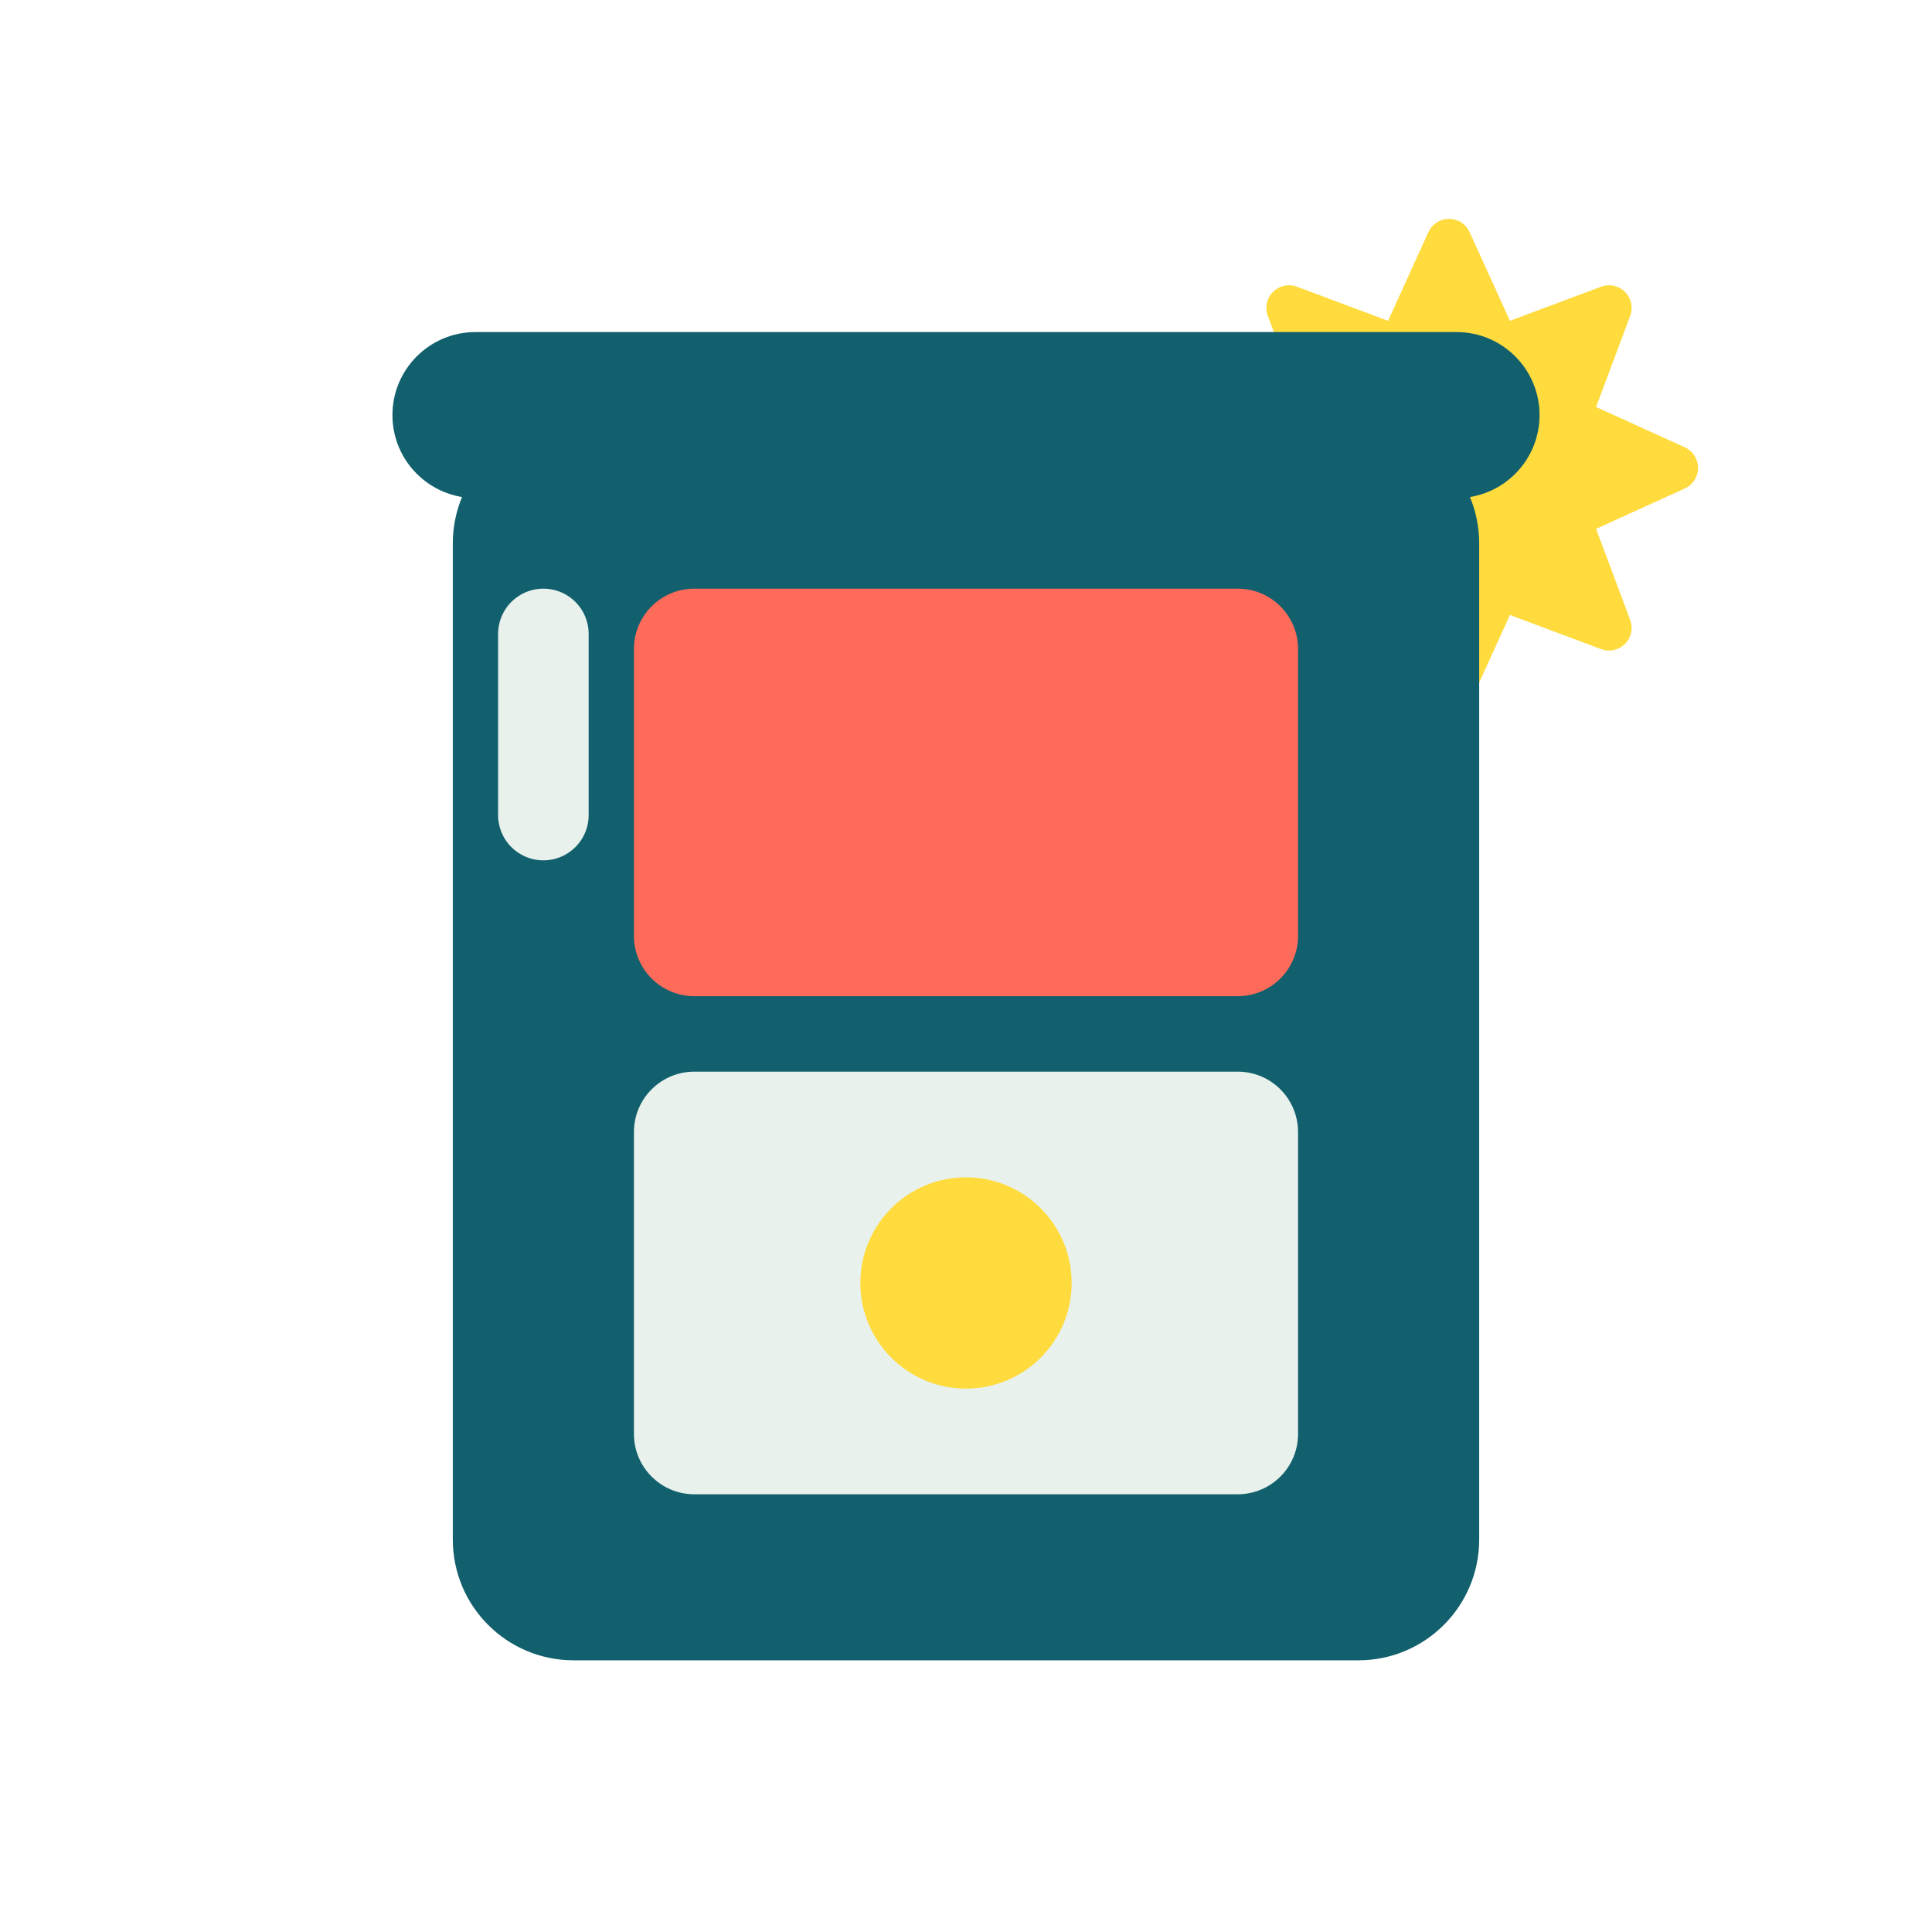
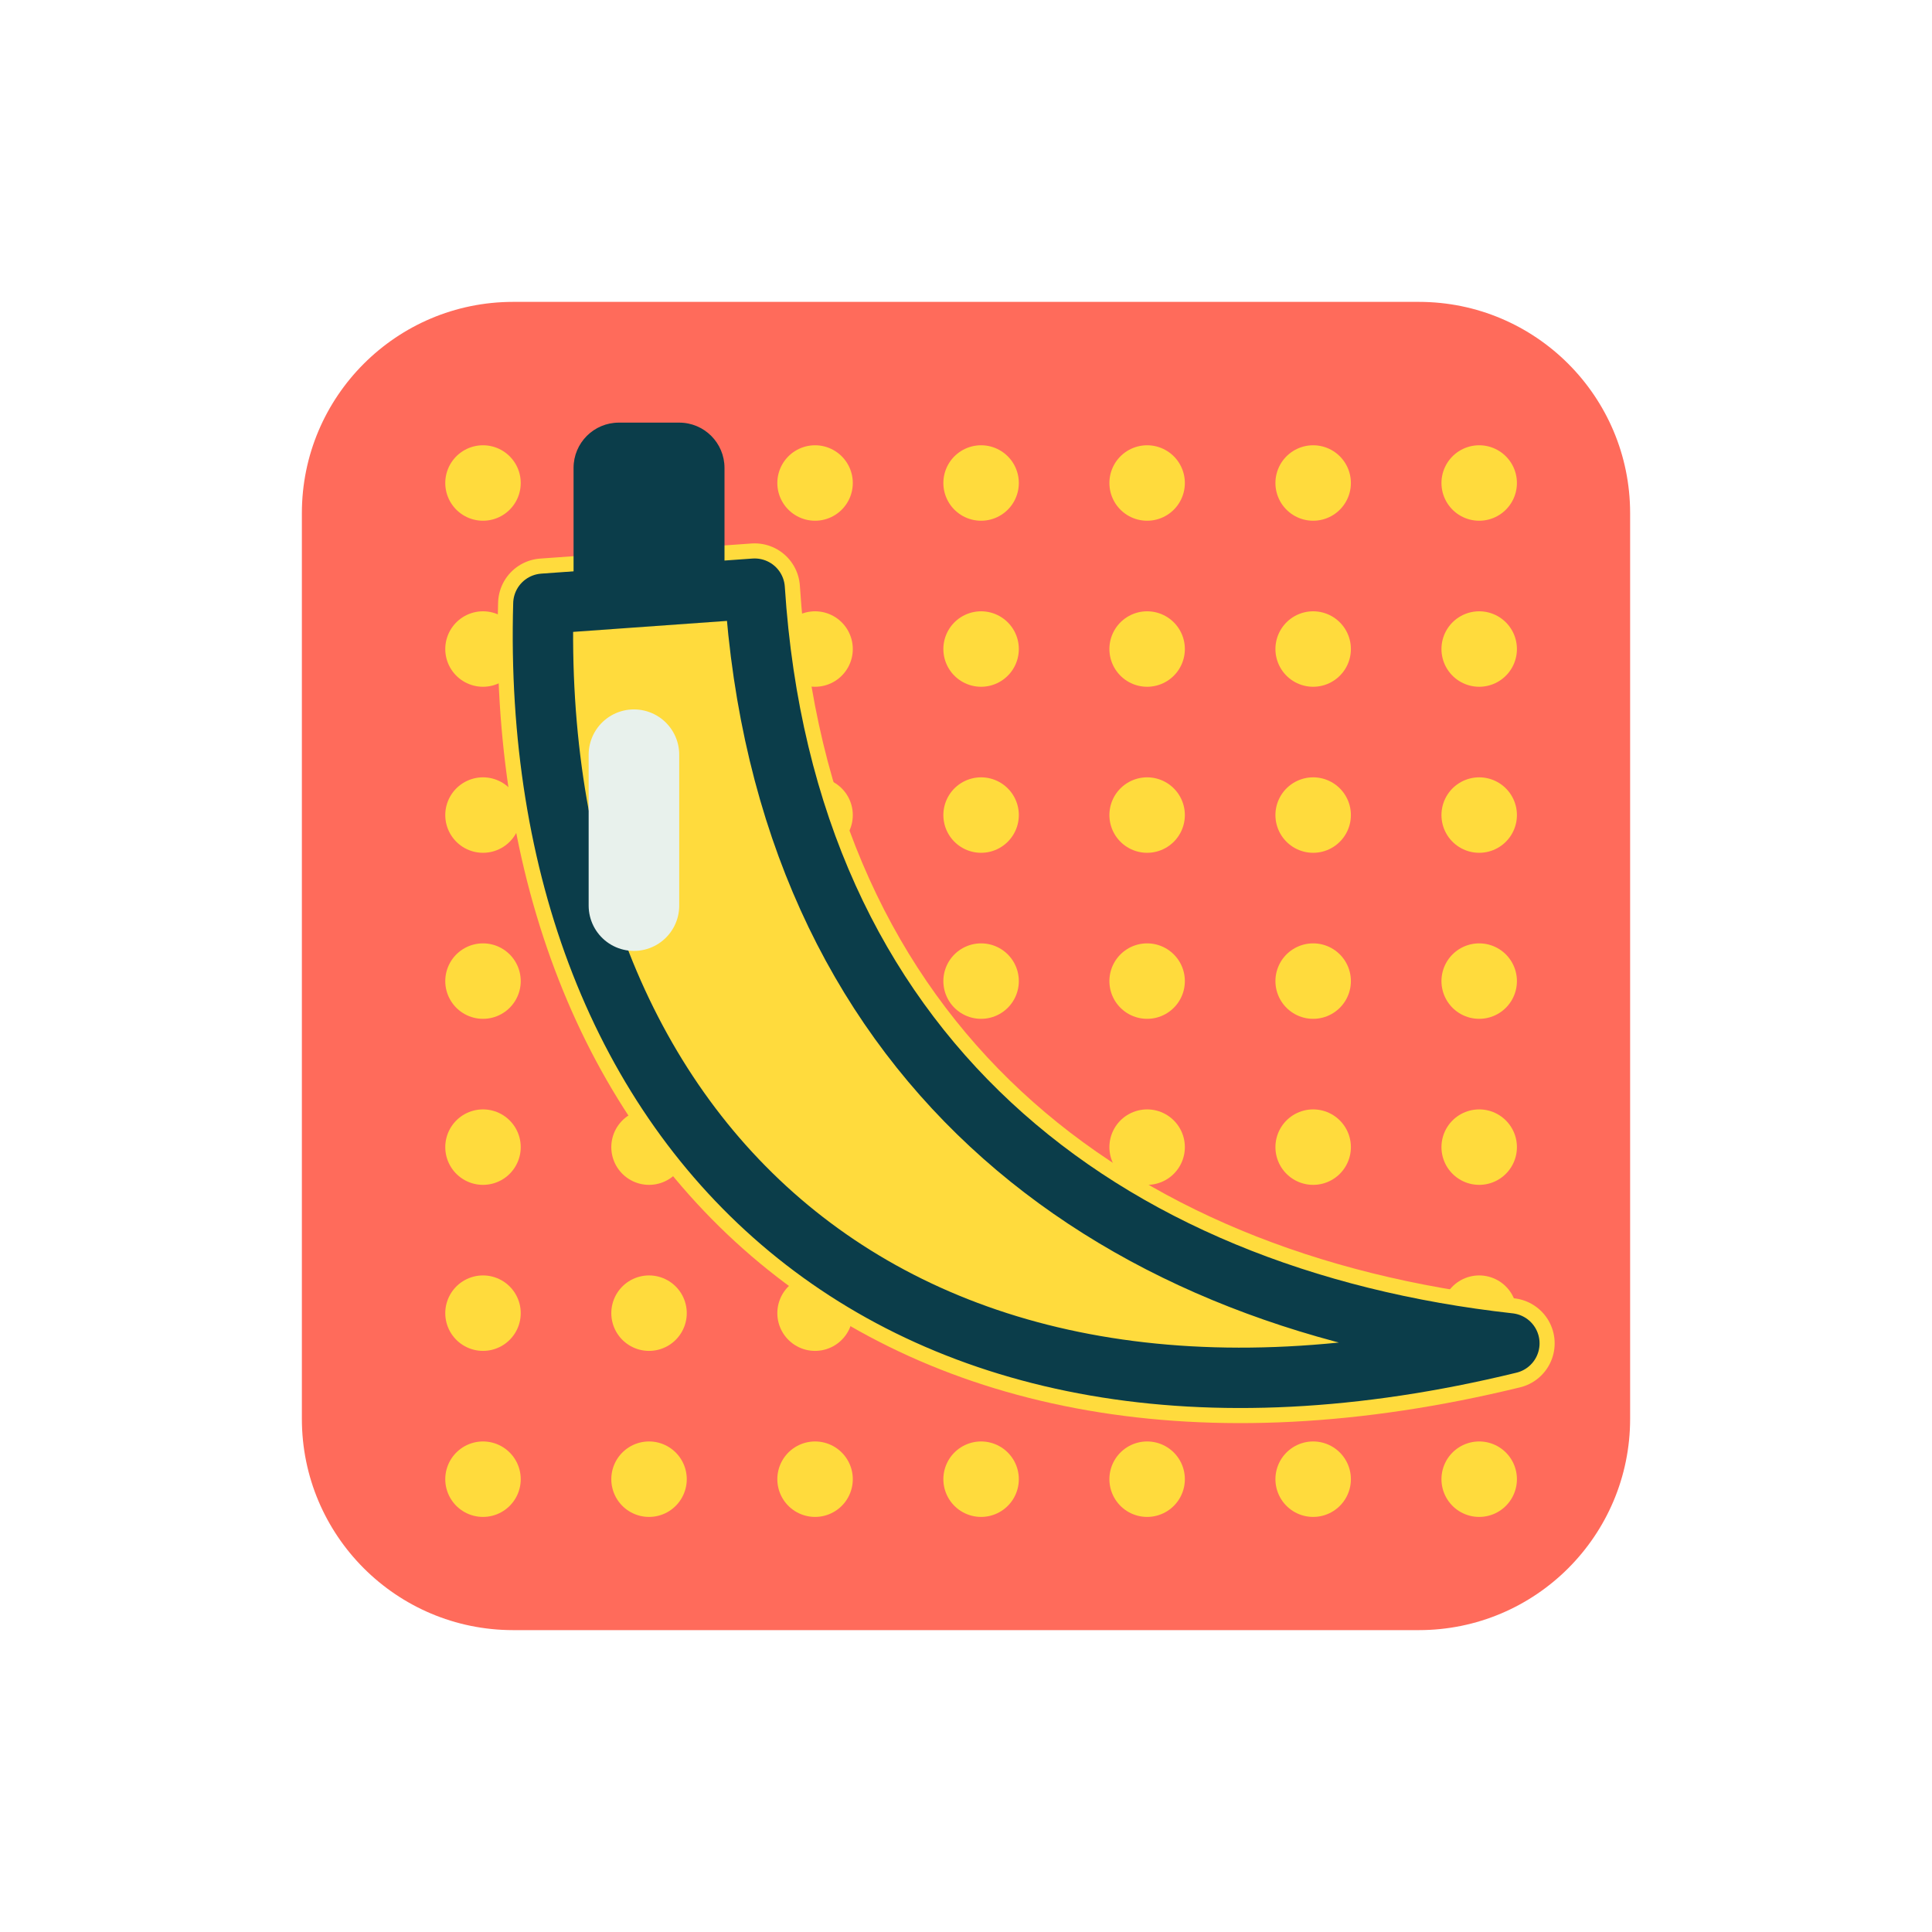
<svg xmlns="http://www.w3.org/2000/svg" viewBox="0 0 256 256" role="img" aria-label="Pop Art">
-   <polygon points="192,32 198.5,46.3 213.2,40.8 207.7,55.5 222,62 207.7,68.5 213.2,83.2 198.5,77.7 192,92 185.5,77.7 170.8,83.2 176.3,68.5 162,62 176.3,55.5 170.8,40.8 185.5,46.3" fill="#FFDB3D" stroke="#FFDB3D" stroke-width="6" stroke-linejoin="round" />
-   <rect x="60" y="56" width="136" height="164" rx="16" fill="#12606D" />
-   <rect x="52" y="44" width="152" height="22" rx="11" fill="#12606D" />
-   <rect x="84" y="78" width="88" height="54" rx="8" fill="#FF6B5B" />
-   <rect x="84" y="142" width="88" height="56" rx="8" fill="#E8F1EC" />
-   <circle cx="128" cy="170" r="14" fill="#FFDB3D" />
-   <path d="M72 84V108" stroke="#E8F1EC" stroke-width="12" stroke-linecap="round" fill="none" />
+   <rect x="40" y="40" width="176" height="176" rx="28" fill="#FF6B5B" />
+   <path d="M64 64h0M86 64h0M108 64h0M130 64h0M152 64h0M174 64h0M196 64h0M64 86h0M86 86h0M108 86h0M130 86h0M152 86h0M174 86h0M196 86h0M64 108h0M86 108h0M108 108h0M130 108h0M152 108h0M174 108h0M196 108h0M64 130h0M86 130h0M108 130h0M130 130h0M152 130h0M174 130h0M196 130h0M64 152h0M86 152h0M108 152h0M130 152h0M152 152h0M174 152h0M196 152h0M64 174h0M86 174h0M108 174h0M130 174h0M152 174h0M174 174h0M196 174h0M64 196h0M86 196h0M108 196h0M130 196h0M152 196h0M174 196h0M196 196h0" stroke="#FFDB3D" stroke-width="10" stroke-linecap="round" stroke-linejoin="round" fill="none" />
+   <path d="M72 80C70 150 118 198 200 178C146 172 104 140 100 78Z" fill="#FFDB3D" stroke="#FFDB3D" stroke-width="12" stroke-linejoin="round" />
+   <path d="M72 80C70 150 118 198 200 178C146 172 104 140 100 78Z" stroke="#0B3D4A" stroke-width="8" stroke-linecap="round" stroke-linejoin="round" fill="none" />
+   <rect x="76" y="56" width="20" height="26" rx="6" fill="#0B3D4A" />
+   <path d="M84 100L84 120" stroke="#E8F1EC" stroke-width="12" stroke-linecap="round" fill="none" />
</svg>
